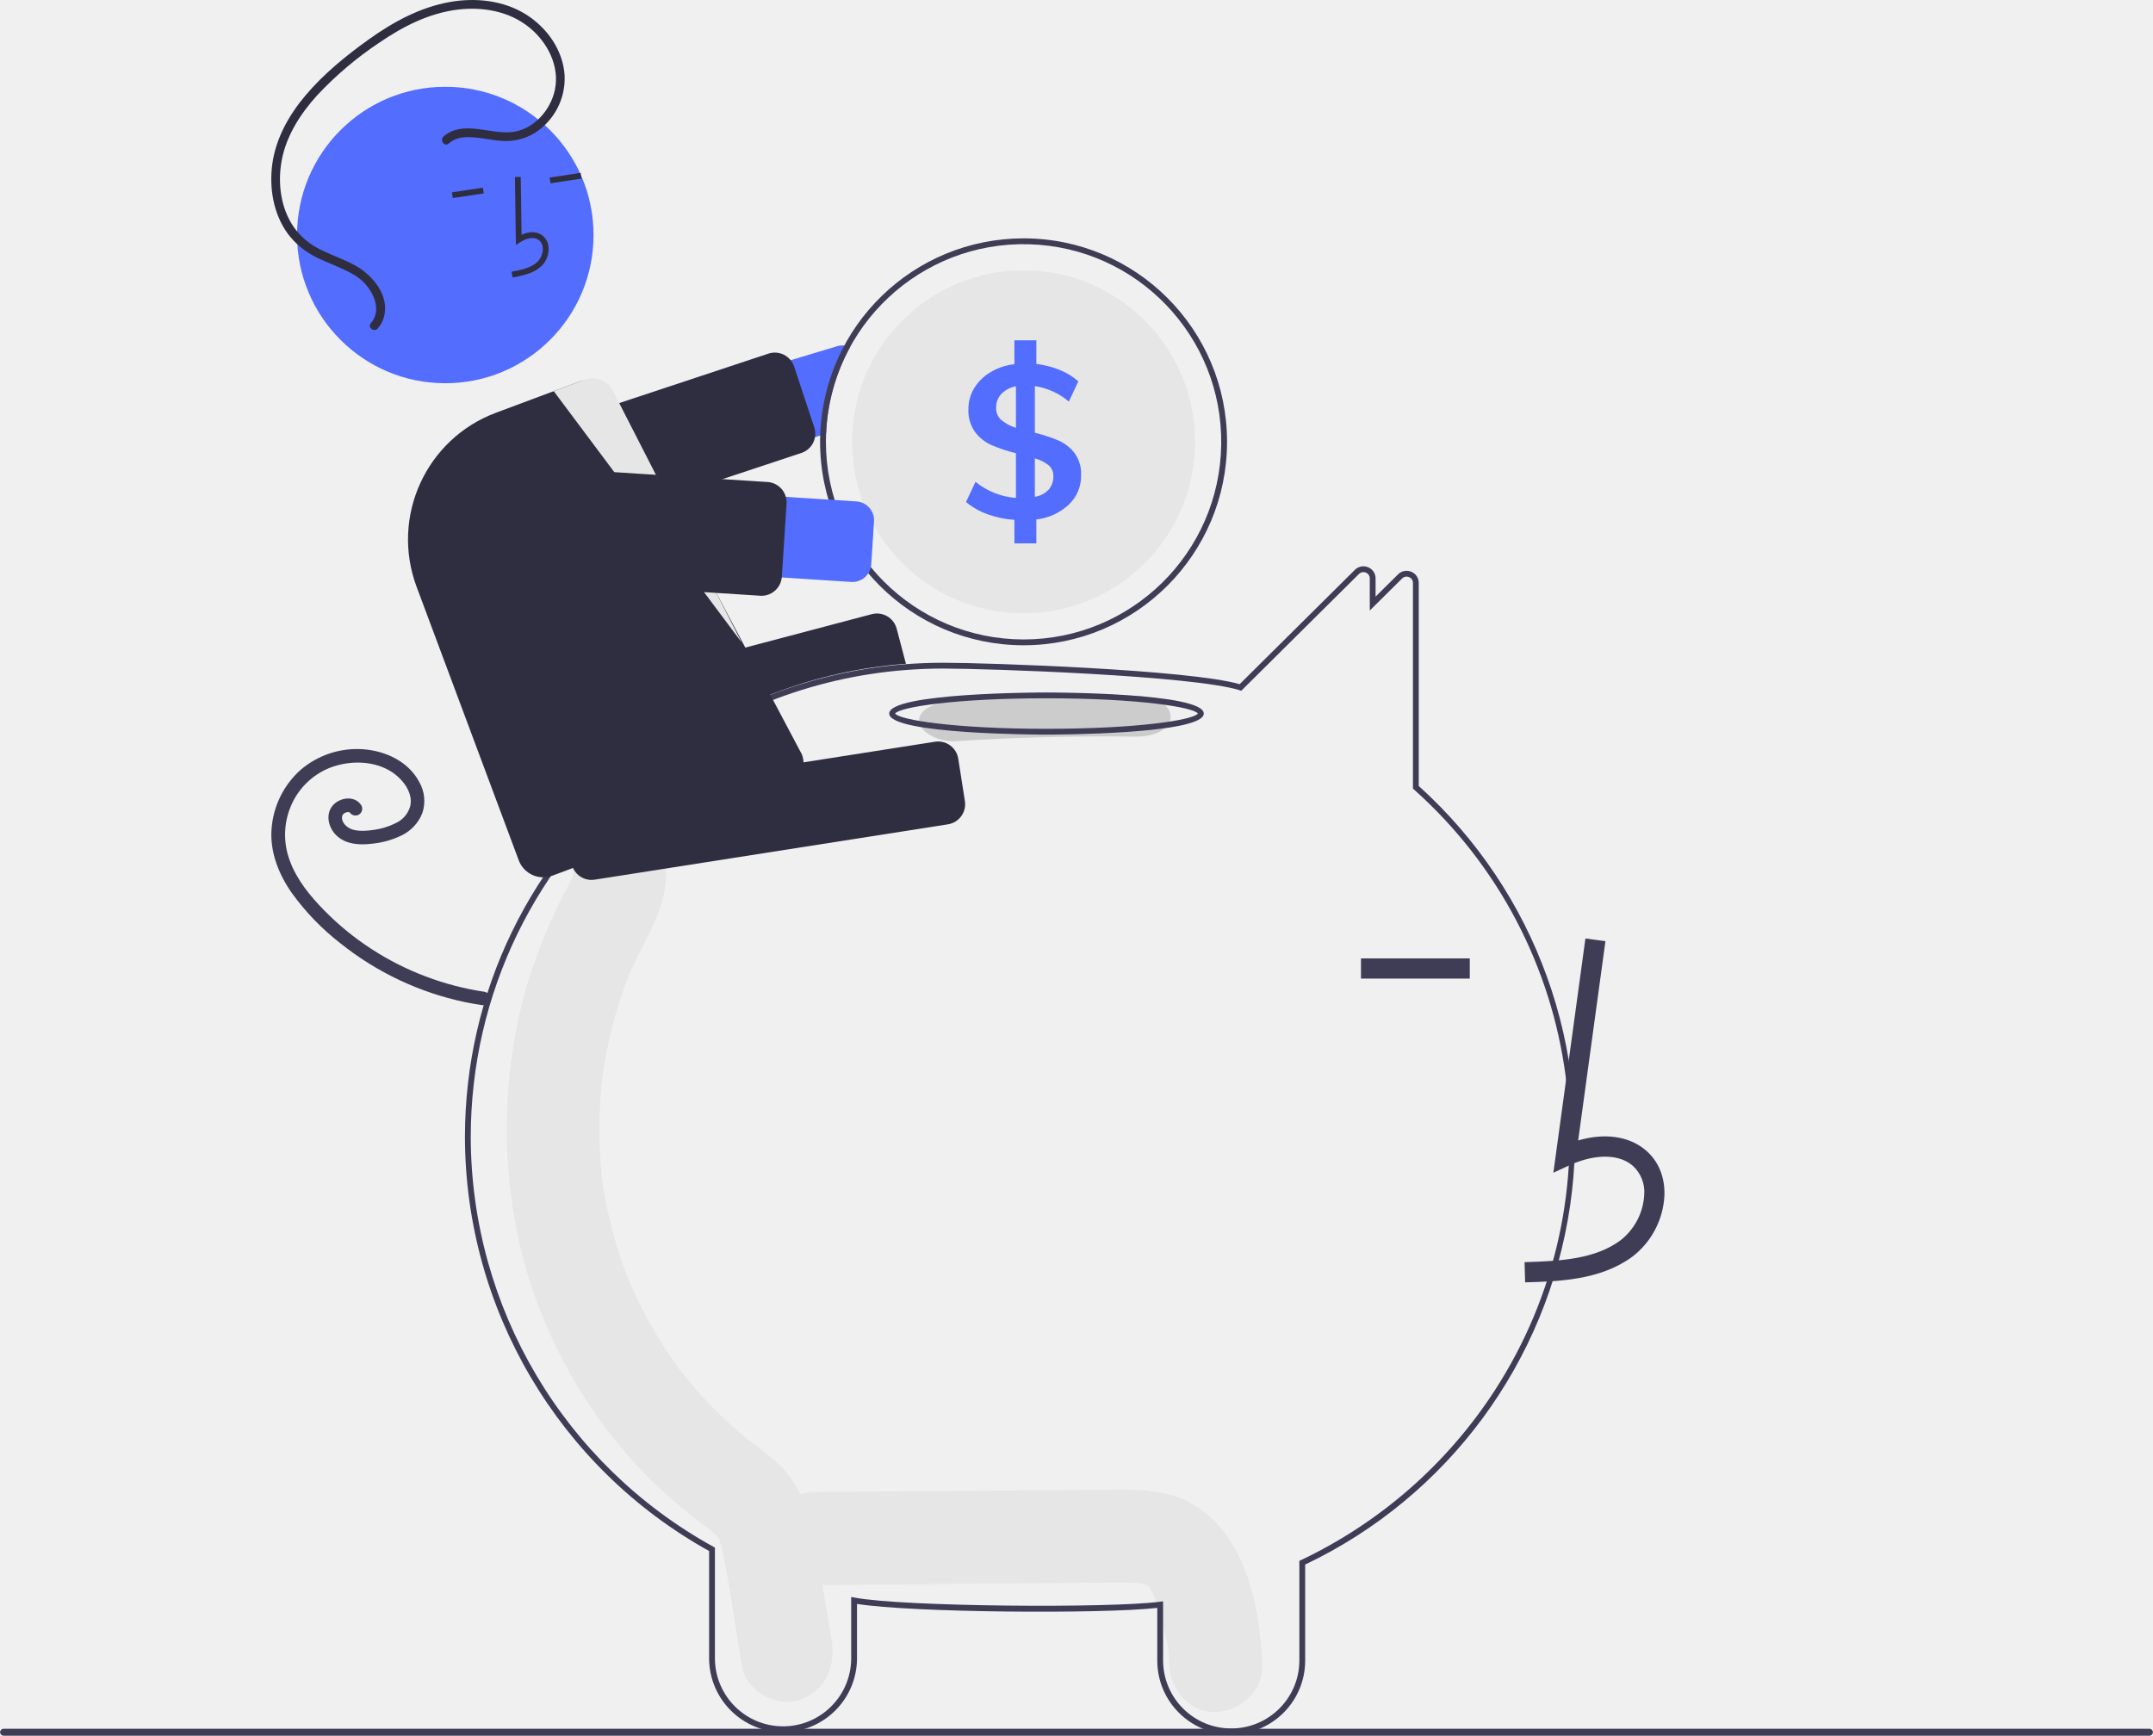
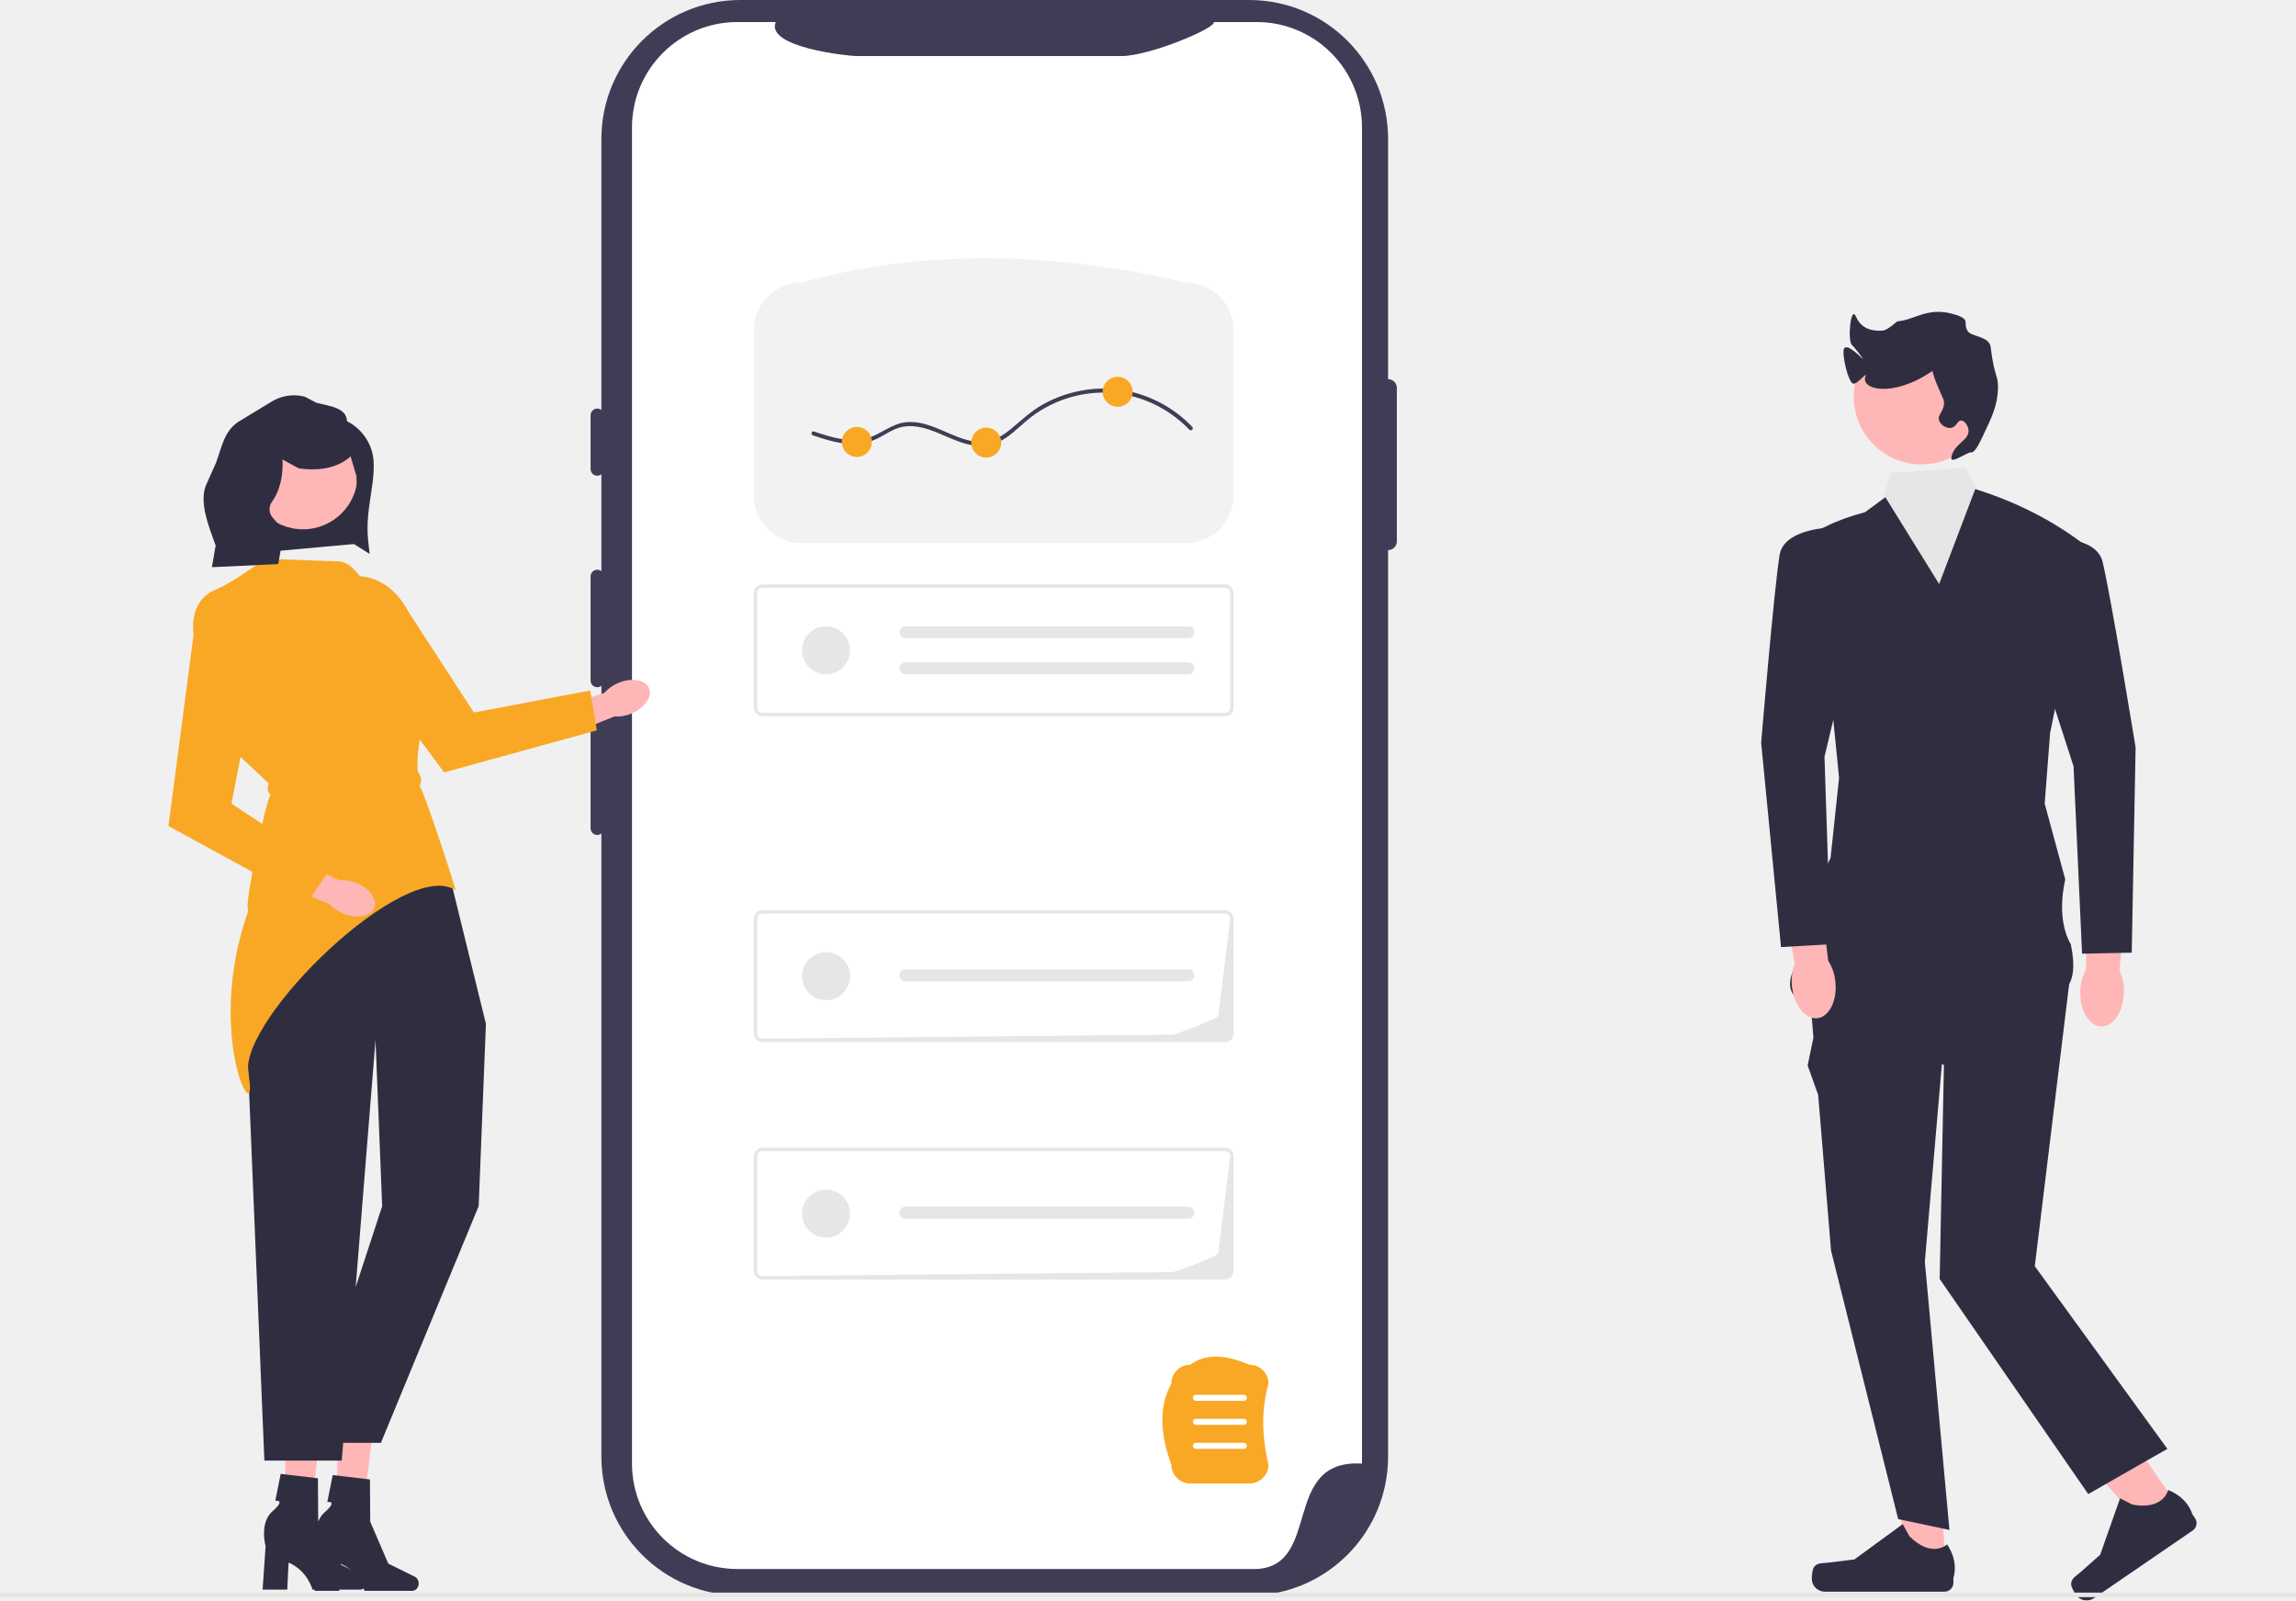
- <svg xmlns="http://www.w3.org/2000/svg" data-name="Layer 1" width="740.675" height="597.175" viewBox="0 0 740.675 597.175">
-   <path d="M651.612,679.719c-5.122-7.172-12.055-12.419-20.771-14.383-7.601-1.713-15.416-1.421-23.142-1.361l-97.692.753c-8.367.065-16.389,7.313-16,16,.386,8.614,7.032,16.069,16,16q42.926-.331,85.851-.662c6.747-.052,13.497-.174,20.244-.152,1.515.005,3.024.085,4.538.102.367.004.631.001.818-.007.047.014.086.027.147.044.79.217,1.6.366,2.394.572-.278.008.515.503.914.671.055.108.171.299.366.595.272.51,1.077,2.059,1.11,2.01a71.762,71.762,0,0,1,2.987,9.393c1.859,7.047,2.268,8.52,2.536,15.132.338,8.352,7.117,16.398,16,16,8.379-.375,16.363-7.042,16-16C663.3,709.333,660.651,692.377,651.612,679.719Z" transform="translate(-229.6623 -151.4124)" fill="#e6e6e6" />
-   <path d="M515.749,715.825c-1.835-11.12-3.635-22.246-5.505-33.36-1.898-11.274-5.774-21.598-14.548-28.997-2.344-1.977-4.775-3.823-7.216-5.663-.858-.647-1.715-1.295-2.563-1.956-.051-.04-.083-.064-.127-.099-.093-.08-.205-.176-.355-.303-3.657-3.095-7.19-6.327-10.556-9.763q-4.483-4.577-8.575-9.545-1.022-1.241-2.019-2.504c-.114-.145-.729-.94-1.135-1.459-.377-.519-1.066-1.457-1.182-1.621q-1.164-1.646-2.286-3.322a156.126,156.126,0,0,1-13.187-24.115q-.547-1.251-1.068-2.517c-.093-.258-.214-.588-.374-1.029-.741-2.038-1.481-4.074-2.159-6.137q-2.16-6.571-3.714-13.336-.768-3.34-1.383-6.715-.317-1.735-.593-3.478c-.03-.193-.21-1.446-.316-2.154-.078-.712-.224-1.972-.243-2.166q-.176-1.756-.312-3.516-.307-3.96-.415-7.933-.185-7.061.253-14.122c.166-2.645.402-5.282.693-7.915.018-.162.031-.29.044-.406.018-.118.038-.251.062-.417.215-1.455.442-2.908.695-4.356a159.294,159.294,0,0,1,3.739-16.313q1.088-3.809,2.363-7.555.568-1.663,1.173-3.314c-.026.071,1.182-3.016,1.198-3.119,4.795-11.329,12.638-21.657,12.648-34.526.007-8.713-7.364-17.06-16-16.657a16.625,16.625,0,0,0-16,16.657c0,.196-.001.363-.001.525-.081.271-.148.498-.208.698-.935,2.032-2.081,3.963-3.107,5.944-2.811,5.423-5.209,11.025-7.488,16.708a159.825,159.825,0,0,0-8.529,28.628,182.098,182.098,0,0,0-.968,65.04c6.204,37.813,26.662,74.009,55.103,98.339,2.468,2.111,4.997,4.152,7.549,6.151,1.056.827,2.121,1.639,3.191,2.446.506.381,2.602,2.034,1.68,1.233,1.982,1.692,2.817,2.543,3.326,3.789.074.288.174.678.311,1.211.359,1.405.7,2.808.983,4.233,2.476,12.451,4.196,25.112,6.264,37.644,1.421,8.611,12.022,14.215,19.682,11.634C513.49,733.312,517.272,725.051,515.749,715.825Z" transform="translate(-229.6623 -151.4124)" fill="#e6e6e6" />
-   <path d="M653.23,748.12a25.374,25.374,0,0,1-25.44-25.25V704.619c-19.109,2.139-84.543,1.644-103.3-1.37v18.892a25.441,25.441,0,0,1-50.88,0v-37.092a163.307,163.307,0,0,1-84-142.388c0-49.83,22.583-96.314,61.959-127.534a164.075,164.075,0,0,1,89.323-35.173c4.427-.347,8.881-.523,13.239-.523,15.352,0,84.619,2.372,101.998,7.372L695.756,347.48a4.16,4.16,0,0,1,4.55-.907,4.1,4.1,0,0,1,2.584,3.847v6.252l7.716-7.642a4.151,4.151,0,0,1,4.546-.908,4.102,4.102,0,0,1,2.587,3.848v69.865a162.759,162.759,0,0,1-39.07,267.866v33.169A25.374,25.374,0,0,1,653.23,748.12ZM629.79,702.351v20.52a23.441,23.441,0,0,0,46.88,0V688.438l.571-.271a162.456,162.456,0,0,0,66.531-58.182,160.325,160.325,0,0,0-27.699-206.96l-.332-.298V351.97a2.103,2.103,0,0,0-1.342-1.996,2.149,2.149,0,0,0-2.381.473l-11.127,11.021V350.42a2.103,2.103,0,0,0-1.342-1.996,2.154,2.154,0,0,0-2.385.477l-40.476,40.164-.575-.18c-16.156-5.057-86.513-7.454-101.982-7.454-4.306,0-8.707.174-13.082.517a162.075,162.075,0,0,0-88.237,34.746c-38.895,30.838-61.202,76.751-61.202,125.967A161.315,161.315,0,0,0,475.094,683.585l.516.286v38.27a23.441,23.441,0,0,0,46.88,0V700.854l1.185.223c16.856,3.171,87.832,3.671,104.985,1.421Z" transform="translate(-229.6623 -151.4124)" fill="#3f3d56" />
-   <path d="M517.66,270.53,406.92,303.81a13.882,13.882,0,0,0,7.99,26.59l96.91-29.13,2.03-.61a67.517,67.517,0,0,1,8.29-29.86,6.165,6.165,0,0,0-2-.52A6.367,6.367,0,0,0,517.66,270.53Z" transform="translate(-229.6623 -151.4124)" fill="#536dfe" />
-   <path d="M412.995,337.495a7.013,7.013,0,0,1-6.638-4.801l-6.925-20.896a6.999,6.999,0,0,1,4.443-8.847l90.131-29.87a7,7,0,0,1,8.847,4.442l6.925,20.896a6.976,6.976,0,0,1-4.193,8.759q-.125.047-.252.088l-90.129,29.869A7.003,7.003,0,0,1,412.995,337.495Z" transform="translate(-229.6623 -151.4124)" fill="#2f2e41" />
-   <path d="M581.79,233.42a70.031,70.031,0,0,0-69.97,67.85c-.02.71-.03,1.43-.03,2.15a70,70,0,1,0,70-70Zm0,138a68.071,68.071,0,0,1-68-68q0-1.395.06-2.76A67.998,67.998,0,1,1,581.79,371.42Z" transform="translate(-229.6623 -151.4124)" fill="#3f3d56" />
-   <path d="M640.79,303.42a59,59,0,0,1-118,0c0-1.87.09-3.71.26-5.53A59,59,0,0,1,640.79,303.42Z" transform="translate(-229.6623 -151.4124)" fill="#e6e6e6" />
-   <path d="M599.36,307.34a14.048,14.048,0,0,0-5.47-4.33,53.139,53.139,0,0,0-8.22-2.7V284.25a23.396,23.396,0,0,1,11.69,5.33l3.26-6.95a21.561,21.561,0,0,0-6.36-3.93,31.259,31.259,0,0,0-8.07-2.07v-8.14h-7.55v8.22a20.672,20.672,0,0,0-8.25,2.77,16.399,16.399,0,0,0-5.59,5.48,13.771,13.771,0,0,0-1.99,7.29,12.463,12.463,0,0,0,2.29,7.8,14.51,14.51,0,0,0,5.7,4.52,52.692,52.692,0,0,0,8.36,2.77v15.39A24.988,24.988,0,0,1,565.25,317.18l-3.26,6.96a24.58,24.58,0,0,0,7.44,4.22,34.161,34.161,0,0,0,9.21,1.92v8.07h7.55v-8.22a19.538,19.538,0,0,0,11.21-5.14,13.59,13.59,0,0,0,4.18-10.1A12.055,12.055,0,0,0,599.36,307.34Zm-20.2-8.73a14.499,14.499,0,0,1-5.03-2.7,5.32,5.32,0,0,1-1.78-4.18,6.726,6.726,0,0,1,1.82-4.81,9.202,9.202,0,0,1,4.99-2.59Zm11.25,21.28a8.557,8.557,0,0,1-4.74,2.47V309.12a13.24,13.24,0,0,1,4.74,2.37,4.658,4.658,0,0,1,1.63,3.7A6.804,6.804,0,0,1,590.41,319.89Z" transform="translate(-229.6623 -151.4124)" fill="#536dfe" />
-   <path d="M416.209,422.184a7.023,7.023,0,0,1-6.775-5.216l-3.77-14.27a7.004,7.004,0,0,1,4.975-8.551l118.941-31.43a7.015,7.015,0,0,1,8.551,4.985l3.194,12.09-.598.046a160.163,160.163,0,0,0-84.108,31.871l-.173.084-38.46,10.16A6.963,6.963,0,0,1,416.209,422.184Z" transform="translate(-229.6623 -151.4124)" fill="#2f2e41" />
-   <path d="M396.51,492.671a98.108,98.108,0,0,1-39.122-14.792A95.527,95.527,0,0,1,341.214,464.65c-4.828-4.924-9.447-10.521-11.838-17.079a25.299,25.299,0,0,1,.331-18.769,24.334,24.334,0,0,1,13.169-13.126c5.99-2.389,13.226-2.644,19.055-.028a17.089,17.089,0,0,1,6.964,5.606,11.435,11.435,0,0,1,1.81,3.758,7.674,7.674,0,0,1,.09,3.759,9.016,9.016,0,0,1-4.774,5.723,24.068,24.068,0,0,1-8.152,2.486c-2.86.39-6.969.745-9.268-1.551a4.669,4.669,0,0,1-1.093-1.611,3.114,3.114,0,0,1-.172-1.458c-.034.217.139-.472.129-.445-.036.102-.194.35.03-.031a3.397,3.397,0,0,1,.233-.363c-.076.098-.243.262.055-.019a1.962,1.962,0,0,1,.914-.564c.138-.04.279-.072.418-.11.353-.096-.352.005.009-.006.139-.004.28-.001.419-.007.354-.016-.349-.097-.01-.011.132.033.262.065.392.106.282.089-.2-.207-.009.014.224.259-.235-.252.019-.001a4.624,4.624,0,0,1,.358.394,2.359,2.359,0,0,0,3.315,0,2.399,2.399,0,0,0,0-3.315c-2.311-2.865-6.877-2.157-9.215.264-2.982,3.088-1.801,7.983,1.1,10.678,3.284,3.051,7.934,3.263,12.158,2.751a29.817,29.817,0,0,0,10.269-2.902,14.398,14.398,0,0,0,7.024-7.588,13.174,13.174,0,0,0-1.056-10.769c-3.729-7.011-11.452-10.606-19.084-11.228a29.812,29.812,0,0,0-21.819,7.163,30.154,30.154,0,0,0-9.888,20.075c-.666,7.996,2.436,15.761,6.959,22.214a84.627,84.627,0,0,0,16.779,17.353,102.473,102.473,0,0,0,42.812,20.191q2.792.577,5.615.988a2.421,2.421,0,0,0,2.883-1.637,2.361,2.361,0,0,0-1.637-2.883Z" transform="translate(-229.6623 -151.4124)" fill="#3f3d56" />
-   <path d="M619.895,390.794q-30.663-.433-61.133,1.556c-6.943.453-12.951,2.907-12.951,7.032,0,3.449,5.96,7.489,12.951,7.032q30.454-1.989,61.133-1.556C636.569,405.094,636.559,391.029,619.895,390.794Z" transform="translate(-229.6623 -151.4124)" fill="#ccc" />
-   <path d="M589.682,404.162c-2.209,0-54.106-.083-54.106-7.251,0-7.168,51.896-7.25,54.106-7.25s54.106.083,54.106,7.25C643.787,404.079,591.891,404.162,589.682,404.162Zm-52.076-7.251c1.42,2.173,20.496,5.251,52.076,5.251s50.656-3.078,52.076-5.251c-1.42-2.173-20.496-5.25-52.076-5.25S539.025,394.738,537.605,396.911Z" transform="translate(-229.6623 -151.4124)" fill="#3f3d56" />
-   <path d="M754.336,592.612c11.488-.319,25.786-.718,36.801-8.764a28.262,28.262,0,0,0,11.121-21.103c.225-6.355-2.071-11.901-6.465-15.614-5.753-4.861-14.154-6.002-23.207-3.341l9.38-68.548-6.886-.943L764.052,554.885l5.75-2.639c6.666-3.058,15.817-4.614,21.504.192a12.215,12.215,0,0,1,4.006,10.062,21.361,21.361,0,0,1-8.275,15.735c-8.572,6.261-19.969,7.069-32.895,7.43Z" transform="translate(-229.6623 -151.4124)" fill="#3f3d56" />
-   <rect x="468.203" y="329.741" width="37.432" height="6.95" fill="#3f3d56" />
-   <path d="M433.148,454.15a7.012,7.012,0,0,1-6.904-5.917L423.959,433.651a7.008,7.008,0,0,1,5.832-8L551.322,406.609a7.007,7.007,0,0,1,7.999,5.832l2.285,14.582a7.007,7.007,0,0,1-5.832,8l-121.531,19.042A7.096,7.096,0,0,1,433.148,454.15Z" transform="translate(-229.6623 -151.4124)" fill="#2f2e41" />
-   <circle cx="153.189" cy="80.855" r="51" fill="#536dfe" />
-   <path d="M411.727,245.463a12.095,12.095,0,0,0,4.367-2.676,8.133,8.133,0,0,0,2.255-6.483,5.472,5.472,0,0,0-2.512-4.164c-1.846-1.135-4.285-1.092-6.747.049l-.284-19.908-2.0.028.334,23.404,1.522-.998c1.765-1.156,4.302-1.994,6.127-.872a3.514,3.514,0,0,1,1.573,2.69,6.146,6.146,0,0,1-1.676,4.834c-2.168,2.151-5.377,2.872-9.039,3.531l.354,1.968A32.963,32.963,0,0,0,411.727,245.463Z" transform="translate(-229.6623 -151.4124)" fill="#2f2e41" />
-   <rect x="418.838" y="211.679" width="10.772" height="2" transform="translate(-256.7253 -85.49311) rotate(-8.61162)" fill="#2f2e41" />
-   <rect x="385.221" y="216.769" width="10.772" height="2" transform="translate(-257.8664 -90.46937) rotate(-8.61162)" fill="#2f2e41" />
-   <path d="M416.555,453.258a9.03,9.03,0,0,1-8.434-5.855L372.957,353.235a46.532,46.532,0,0,1,27.284-59.802L428.833,282.756a8.958,8.958,0,0,1,6.878.239,8.832,8.832,0,0,1,4.675,4.986L505.523,410.964a9.002,9.002,0,0,1-5.257,11.638L419.7,452.687A8.976,8.976,0,0,1,416.555,453.258Z" transform="translate(-229.6623 -151.4124)" fill="#2f2e41" />
-   <path d="M420.158,285.995l64.629,86.426L441.056,286.902a8.079,8.079,0,0,0-10.349-4.846Z" transform="translate(-229.6623 -151.4124)" fill="#e6e6e6" />
-   <path d="M522.49,351.63l-115.395-7.433a13.879,13.879,0,1,1,1.784-27.701l115.395,7.433a6.499,6.499,0,0,1,6.069,6.904l-.949,14.729a6.501,6.501,0,0,1-6.905,6.069Z" transform="translate(-229.6623 -151.4124)" fill="#536dfe" />
-   <path d="M491.655,356.395q-.229,0-.458-.015h-0l-94.756-6.104a6.999,6.999,0,0,1-6.536-7.435l1.62-25.158a7,7,0,0,1,7.436-6.535l94.756,6.103a7.008,7.008,0,0,1,6.535,7.435l-1.62,25.159a7.019,7.019,0,0,1-4.546,6.111A6.926,6.926,0,0,1,491.655,356.395Z" transform="translate(-229.6623 -151.4124)" fill="#2f2e41" />
-   <path d="M382.267,198.353c6.709-5.77,15.923-.608,23.617-1.512,7.361-.865,13.174-7.468,14.659-14.482,1.732-8.184-2.516-16.383-8.777-21.486-6.857-5.589-15.952-7.193-24.57-6.159-9.878,1.185-18.911,5.789-27.017,11.359a121.85,121.85,0,0,0-21.442,18.169c-5.751,6.352-10.624,13.923-12.18,22.47-1.414,7.768-.334,16.375,4.258,22.955a24.205,24.205,0,0,0,9.474,7.805c3.937,1.933,8.138,3.316,11.952,5.502,5.768,3.305,11.374,10.159,9.567,17.291a9.793,9.793,0,0,1-2.226,4.19c-1.291,1.433-3.619-.461-2.325-1.897,2.273-2.523,2.183-5.888.972-8.9a16.272,16.272,0,0,0-7.233-7.954c-3.993-2.283-8.401-3.692-12.494-5.772a27.023,27.023,0,0,1-9.911-8.214c-4.898-6.807-6.363-15.666-5.253-23.861,1.202-8.868,5.759-16.927,11.471-23.68,6.216-7.349,13.852-13.571,21.652-19.159,8.37-5.997,17.617-11.067,27.85-12.9,8.87-1.59,18.485-.611,26.241,4.223,7.24,4.512,12.792,12.274,13.344,20.947a22.235,22.235,0,0,1-10.376,19.942,19.101,19.101,0,0,1-11.41,2.643c-4.262-.273-8.527-1.578-12.816-1.215a8.941,8.941,0,0,0-5.268,2.128c-1.466,1.261-3.213-1.181-1.759-2.431Z" transform="translate(-229.6623 -151.4124)" fill="#2f2e41" />
-   <path d="M969.147,748.588H230.853a1.191,1.191,0,0,1,0-2.381H969.147a1.191,1.191,0,0,1,0,2.381Z" transform="translate(-229.6623 -151.4124)" fill="#3f3d56" />
+ <svg xmlns="http://www.w3.org/2000/svg" width="851.034" height="593.126" viewBox="0 0 851.034 593.126">
+   <g>
+     <polygon points="106.029 527.613 119.193 527.924 114.22 567.999 105.3 567.789 106.029 527.613" fill="#ffb6b6" />
+     <path d="M135.904,586.399l-0-0c0-1.088-.566-2.072-1.44-2.504l-9.824-4.853-6.698-15.535-.101-15.651-13.802-1.623-1.996,9.97s4.11-.613-.964,3.792c-5.074,4.405-2.631,13.024-2.631,13.024l-1.107,16.109h9.134l.49-10.018c7.104,3.014,8.846,10.018,8.846,10.018h17.706c1.319,0,2.389-1.222,2.389-2.729h0l0-0Z" fill="#2f2e41" />
+   </g>
+   <g>
+     <polygon points="125.311 528.054 138.475 528.365 133.503 568.44 124.583 568.23 125.311 528.054" fill="#ffb6b6" />
+     <path d="M155.187,586.84l-0-0c0-1.088-.566-2.072-1.44-2.504l-9.824-4.853-6.698-15.535-.101-15.651-13.802-1.623-1.996,9.97s4.11-.613-.964,3.792c-5.074,4.405-2.631,13.024-2.631,13.024l-1.107,16.109h9.134l.49-10.018c7.104,3.014,8.846,10.018,8.846,10.018h17.706c1.319,0,2.389-1.222,2.389-2.729h0l0-0Z" fill="#2f2e41" />
+   </g>
+   <path d="M110.215,292.991h0l-14.923,35.633c-4.975,11.878-6.551,24.905-4.553,37.626l7.253,175.054h28.677l12.517-155.886,2.47,61.577-28.708,87.732h28.235l36.242-87.733,2.687-67.555-12.876-52.422-57.02-34.028h0Z" fill="#2f2e41" />
+   <g>
+     <path id="b-166" d="M514.509,140.519h0V51.514C514.509,23.063,491.446,0,462.996,0h-188.574c-28.45-0-51.514,23.063-51.514,51.513v488.291c0,28.45,23.063,51.514,51.514,51.514h188.573c28.45,0,51.514-23.063,51.514-51.514V203.875h0c1.792,0,3.245-1.453,3.245-3.245l.002-56.866c0-1.792-1.453-3.245-3.245-3.245l-0,0Z" fill="#3f3d56" />
+     <path id="c-167" d="M504.836,47.23v495.189c-30.105-1.849-14.792,37.818-39.056,39.064h-192.443c-21.579,.003-39.075-17.486-39.082-39.064V47.23c.006-21.578,17.502-39.066,39.08-39.064h14.192c-3.865,9.505,27.328,12.597,29.719,12.6h98.559c10.26-.013,35.014-10.385,34.113-12.6h15.854c21.57,.004,39.056,17.486,39.064,39.056l0,.007h-0Z" fill="#fff" />
+     <g>
+       <path d="M221.39,151.421c-1.372,0-2.488,1.116-2.488,2.488v19.907c0,1.372,1.116,2.488,2.488,2.488s2.488-1.116,2.488-2.488v-19.907c0-1.372-1.116-2.488-2.488-2.488Z" fill="#3f3d56" />
+       <path d="M221.39,211.144c-1.372,0-2.488,1.116-2.488,2.488v38.571c0,1.372,1.116,2.488,2.488,2.488s2.488-1.116,2.488-2.488v-38.571c0-1.372-1.116-2.488-2.488-2.488Z" fill="#3f3d56" />
+       <path d="M221.39,265.889c-1.372,0-2.488,1.116-2.488,2.488v38.571c0,1.372,1.116,2.488,2.488,2.488s2.488-1.116,2.488-2.488v-38.571c0-1.372-1.116-2.488-2.488-2.488Z" fill="#3f3d56" />
+     </g>
+   </g>
+   <g>
+     <polygon points="808.331 559.842 796.522 567.931 759.701 526.233 777.13 514.295 808.331 559.842" fill="#ffb6b6" />
+     <path d="M767.691,587.29h0c.057,.871,1.232,3.003,1.725,3.723h0c1.516,2.213,4.54,2.778,6.753,1.262l36.568-25.053c1.51-1.034,1.895-3.097,.861-4.607l-1.043-1.522s-1.326-5.815-8.914-8.903c0,0-1.603,7.587-13.259,5.409l-4.571-2.298-7.367,20.913-7.494,6.614c-1.64,1.447-3.401,2.28-3.26,4.462l-0,0,0,0Z" fill="#2f2e41" />
+   </g>
+   <g>
+     <polygon points="721.269 581.316 706.956 581.314 700.147 526.105 717.667 528.287 721.269 581.316" fill="#ffb6b6" />
+     <path d="M672.23,580.991h0c-.446,.751-.681,3.173-.681,4.046h0c0,2.683,2.175,4.858,4.858,4.858h44.327c1.83,0,3.314-1.484,3.314-3.314v-1.845s2.193-5.547-2.322-12.383c0,0-5.611,5.353-13.995-3.031l-2.472-4.479-17.897,13.089-9.92,1.221c-2.17,.267-4.094-.041-5.211,1.839h-0v0Z" fill="#2f2e41" />
+   </g>
+   <path id="d-168" d="M671.085,371.505l1.077,13.019-2.143,10.353,3.903,10.915,4.774,57.71,24.884,99.498,19,4-9.121-99.387,7.075-81.978-49.449-14.13Z" fill="#2f2e41" />
+   <path id="e-169" d="M751.825,314.985l-72.666,1.009-8.074,55.508,49.449,23.213-1.577,79.276,55.071,79.72,29.331-16.758-49.149-67.7,13.763-112.89-16.148-41.378h0Z" fill="#2f2e41" />
+   <path id="f-170" d="M698.034,184.487l-12.82,16.453,6.056,126.155,47.434-1.009,8.074-110.007-10.092-28.259-3.652-6.333-4.367-8.2-28,2-2.633,9.2h-0Z" fill="#e6e6e6" />
+   <path id="g-171" d="M679.103,262.504l2.564,25.783-3.15,29.67-3.937,8.044-9,32s-9.185,13.994,11,15,86.346-5.541,86.346-5.541c0,0,8.249-.203,4.654-17.459-5.807-9.98-2.063-24.044-2.063-24.044l-7.637-28.136,2.018-26.24,14.13-68.629c-12.549-9.862-26.604-16.92-41.884-21.7l-13.383,35.19-19.925-32.162-7.569,5.551c-10.209,2.677-19.194,6.794-26.3,13.12l14.136,59.553Z" fill="#2f2e41" />
+   <path id="h-172" d="M439.546,201.291h-142.435c-9.763-.011-17.675-7.923-17.686-17.686v-61.225c.011-9.763,7.923-17.675,17.686-17.686,45.45-12.592,93.118-11.412,142.435,0,9.763,.012,17.674,7.923,17.685,17.686v61.225c-.011,9.763-7.922,17.674-17.685,17.686h-0Z" fill="#f2f2f2" />
+   <g id="i" transform="translate(0 -32.533)">
+     <path id="j-173" d="M454.057,297.99h-171.456c-1.753-.002-3.173-1.422-3.175-3.175v-42.53c.002-1.753,1.422-3.173,3.175-3.175h171.456c1.753,.002,3.173,1.422,3.175,3.175v42.531c-.002,1.753-1.422,3.173-3.175,3.175v-.001Zm-171.456-47.61c-1.052,.001-1.904,.853-1.905,1.905v42.531c.001,1.052,.853,1.904,1.905,1.905h171.456c1.052-.001,1.904-.853,1.905-1.905v-42.531c-.001-1.052-.853-1.904-1.905-1.905h-171.456Z" fill="#e6e6e6" />
+     <path id="k-174" d="M335.625,264.656c-1.227,.026-2.201,1.042-2.176,2.269,.025,1.191,.985,2.15,2.176,2.176h104.778c1.227,.047,2.26-.91,2.307-2.137,.047-1.227-.91-2.26-2.137-2.306h-104.948v-.002Z" fill="#e6e6e6" />
+     <path id="l-175" d="M335.625,277.995c-1.227,.026-2.201,1.042-2.176,2.269,.025,1.191,.985,2.15,2.176,2.176h104.778c1.227,.047,2.26-.91,2.307-2.137,.047-1.227-.91-2.26-2.137-2.306h-104.948v-.002Z" fill="#e6e6e6" />
+     <circle id="m" cx="306.192" cy="273.551" r="8.891" fill="#e6e6e6" />
+   </g>
+   <g id="n" transform="translate(0 0.223)">
+     <path id="o-176" d="M454.057,473.99h-171.456c-1.753-.002-3.173-1.422-3.175-3.175v-42.53c.002-1.753,1.422-3.173,3.175-3.175h171.456c1.753,.002,3.173,1.422,3.175,3.175v42.531c-.002,1.753-1.422,3.173-3.175,3.175v-.001Zm-171.456-47.61c-1.052,.001-1.904,.853-1.905,1.905v42.531c.001,1.052,.853,1.904,1.905,1.905l151.979-1.498c1.052-.001,16.999-5.948,17-7l4.382-35.938c-.001-1.052-.853-1.904-1.905-1.905h-171.456Z" fill="#e6e6e6" />
+     <path id="p-177" d="M335.625,446.996c-1.227-.026-2.244,.948-2.269,2.176s.948,2.244,2.176,2.269c.031,.001,.063,.001,.094,0h104.778c1.227,.047,2.26-.91,2.307-2.136,.047-1.227-.91-2.26-2.137-2.307h-104.948v-.002Z" fill="#e6e6e6" />
+     <circle id="q" cx="306.192" cy="449.551" r="8.891" fill="#e6e6e6" />
+   </g>
+   <g id="r" transform="translate(0 0.223)">
+     <path id="s-178" d="M454.057,385.99h-171.456c-1.753-.002-3.173-1.422-3.175-3.175v-42.53c.002-1.753,1.422-3.173,3.175-3.175h171.456c1.753,.002,3.173,1.422,3.175,3.175v42.531c-.002,1.753-1.422,3.173-3.175,3.175v-.001Zm-171.456-47.61c-1.052,.001-1.904,.853-1.905,1.905v42.531c.001,1.052,.853,1.904,1.905,1.905l151.979-1.498c1.052-.001,16.999-5.948,17-7l4.382-35.938c-.001-1.052-.853-1.904-1.905-1.905h-171.456Z" fill="#e6e6e6" />
+     <path id="t-179" d="M335.625,358.996c-1.227-.026-2.244,.948-2.269,2.176s.948,2.244,2.176,2.269c.031,.001,.063,.001,.094,0h104.778c1.227,.047,2.26-.91,2.307-2.136,.047-1.227-.91-2.26-2.137-2.307h-104.948v-.002Z" fill="#e6e6e6" />
+     <circle id="u" cx="306.192" cy="361.551" r="8.891" fill="#e6e6e6" />
+   </g>
+   <g>
+     <circle cx="712.17" cy="147.071" r="25.049" fill="#ffb6b6" />
+     <path d="M730.567,167.652c1.38,.235,3-3.109,4.547-6.366,3.24-6.819,5.3-11.153,5.457-17.28,.134-5.222-1.317-3.851-2.728-15.461-.465-3.829-7.007-3.822-8.339-5.64-2.249-3.071,1.202-4.338-4.394-6.183-10.481-3.456-15.221,1.913-21.877,2.375-.168,.012-3.468,3.239-5.311,3.406-3.229,.292-7.887-.211-9.975-5.13-1.953-4.6-3.246,8.842-1.501,10.505,1.482,1.412,4.038,4.957,4.103,5.215,.074,.292-6.077-6.522-7.104-3.714-.739,2.021,1.587,12.418,3.466,12.809,1.571,.327,5.414-4.853,4.547-2.728-2.011,4.926,10.081,8.07,24.556-1.819,.513-.351,.028,.209,1.819,4.547,2.258,5.472,2.768,5.769,2.728,7.276-.085,3.263-2.535,4.223-1.819,6.366,.58,1.736,2.846,3.079,4.547,2.728,1.919-.396,2.249-2.771,3.638-2.728,1.19,.036,2.603,1.829,2.728,3.638,.265,3.811-5.378,4.86-6.366,10.004-.558,2.903,6.008-2.035,7.276-1.819Z" fill="#2f2e41" />
+   </g>
+   <g>
+     <path id="v-180" d="M787.255,367.879h0c.108-2.805-.456-5.595-1.647-8.137l2.58-29.233-13.95-.82-1.114,29.747c-1.316,2.48-2.019,5.238-2.051,8.045-.175,7.022,3.306,12.804,7.773,12.916s8.232-5.491,8.407-12.512l.002-.007Z" fill="#ffb6b6" />
+     <path id="w-181" d="M757.58,250l11,34,3.158,69.441,18.414-.376,1.429-76.065s-9.177-56.205-12.25-68.838c-3.073-12.633-31.407-7.951-31.407-7.951l9.656,49.79v-0Z" fill="#2f2e41" />
+   </g>
+   <path d="M301.32,161.356c5.202,1.727,10.656,3.476,16.209,3.181,2.527-.134,4.958-.737,7.25-1.809,2.351-1.099,4.499-2.592,6.879-3.634,8.746-3.828,17.419,2.711,25.575,5.166,4.069,1.225,8.349,1.518,12.329-.188,4.398-1.884,7.715-5.48,11.336-8.482,8.118-6.731,18.711-10.361,29.248-10.086,11.559,.301,22.747,5.406,30.707,13.757,.667,.7,1.727-.362,1.061-1.061-6.956-7.298-16.33-12.219-26.311-13.71-10.003-1.494-20.387,.502-29.183,5.484-4.451,2.521-8.021,5.971-11.941,9.192-3.818,3.136-8.063,5.157-13.097,4.49-8.672-1.148-16.131-7.831-25.125-7.225-5.744,.387-9.847,4.709-15.252,6.087-6.448,1.644-13.188-.584-19.284-2.608-.918-.305-1.312,1.143-.399,1.446h0l-0-0Z" fill="#3f3d56" />
+   <circle id="x" cx="317.602" cy="163.793" r="5.556" fill="#f9a826" />
+   <circle id="y" cx="365.566" cy="164.039" r="5.556" fill="#f9a826" />
+   <circle id="a`" cx="414.276" cy="145.192" r="5.556" fill="#f9a826" />
+   <path id="aa-182" d="M91.886,337.949c-16.427,46.772,4.503,83.62,.159,59.85-3.63-19.865,58.223-80.315,76.841-67.85-.39-2.017-12.224-38.387-13.384-38.555,1.623-4.087-.639-4.126-.731-6.22-.352-8.088,1.528-16.484,5.19-25.125,2.4-6.676,2.442-12.412,.116-17.037-2.001-3.801-5.364-6.707-9.415-8.137l-12.2-14.734c-3.178-3.835-7.865-12.11-12.845-12.079l-26.733-.955c-.764-.459-10.151,7.613-19.291,11.574-9.913,4.3-7.868,16.036-7.843,16.186l.023,.14,.109,.1,14.571,42.888,13.165,12.338c-.667,1.934-.5,3.386,.749,4.219-1.793,1.326-9.769,41.007-8.481,42.397v1h0Z" fill="#f9a826" />
+   <g>
+     <path id="ab-183" d="M229.25,253.07c-1.988,.793-3.757,2.051-5.159,3.668l-21.17,7.257,3.748,9.972,21.071-8.435c2.135,.149,4.275-.215,6.241-1.062,4.947-2.053,7.9-6.269,6.592-9.417s-6.376-4.036-11.323-1.983h0v-0Z" fill="#ffb6b6" />
+     <path id="ac-184" d="M116.321,221.067h0l48.295,65.19,56.611-15.59-2.461-14.768-43.108,8.165-24.049-36.972c-7.853-15.18-23.331-18.237-35.288-6.026v.001Z" fill="#f9a826" />
+   </g>
+   <g>
+     <path d="M463.186,549.787h-22.039c-3.849,0-6.98-3.132-6.98-6.98-4.178-11.351-4.705-21.533,0-30.039,0-3.849,3.131-6.98,6.98-6.98,6.517-4.727,14.115-3.292,22.039,0,3.849,0,6.98,3.132,6.98,6.98-2.674,9.624-2.481,19.665,0,30.039,0,3.849-3.131,6.98-6.98,6.98Z" fill="#f9a826" />
+     <g>
+       <path id="ad-185" d="M461.055,519.156h-17.8c-.614,0-1.112-.498-1.112-1.112s.498-1.112,1.112-1.112h17.8c.614,0,1.112,.498,1.112,1.112s-.498,1.112-1.112,1.112h0Z" fill="#fff" />
+       <path id="ae-186" d="M461.055,528.054h-17.8c-.614,0-1.112-.498-1.112-1.112s.498-1.112,1.112-1.112h17.8c.614,0,1.112,.498,1.112,1.112s-.498,1.112-1.112,1.112h0Z" fill="#fff" />
+       <path id="af-187" d="M461.055,536.953h-17.8c-.614,0-1.112-.498-1.112-1.112s.498-1.112,1.112-1.112h17.8c.614,0,1.112,.498,1.112,1.112s-.498,1.112-1.112,1.112h0Z" fill="#fff" />
+     </g>
+   </g>
+   <rect id="ag" y="590.23" width="851.034" height="1.683" fill="#e6e6e6" />
+   <g>
+     <path id="ah-188" d="M664.204,365.547c.723,6.986,4.914,12.277,9.359,11.816,4.445-.461,7.463-6.497,6.74-13.484-.251-2.796-1.167-5.491-2.673-7.861l-3.435-29.569-13.843,1.907,4.856,28.942c-.989,2.627-1.334,5.453-1.006,8.241h0l.003,.007Z" fill="#ffb6b6" />
+     <path id="ai-189" d="M684.574,245.703l5.736-50.392s-28.613-2.453-30.689,10.381c-2.076,12.834-6.833,69.585-6.833,69.585l7.368,75.72,18.387-1.064-2.278-69.475,8.31-34.756v0Z" fill="#2f2e41" />
+   </g>
+   <polygon points="131.845 201.557 93.186 205.077 92.045 164.897 134.162 163.701 131.845 201.557" fill="#2f2e41" />
+   <circle cx="112.296" cy="175.875" r="20.288" fill="#ffb6b6" />
+   <path d="M128.617,156.107c-.143-5.034-6.407-5.579-11.287-6.822l-4.426-2.297c-4.344-1.106-8.953-.328-12.694,2.142l-11.801,7.149c-5.299,3.499-6.141,9.155-8.295,15.128l-3.9,8.744c-2.121,5.88,.682,13.671,2.826,19.543l.899,2.46-1.405,8.052,24.593-1.149,2.186-12.431-4.198-4.719c-1.489-1.674-1.61-4.16-.29-5.971h0c4.749-6.514,3.868-15.643,3.868-15.643l6.01,3.278c3.949,.539,7.467,.48,10.564-.167,3.405-.712,6.299-2.134,8.69-4.255l2.143,7.206c.552,8.969-1.124,11.35-9.118,20.123l14.019,8.801-.518-4.763c-1.233-11.33,2.527-20.265,2-29.486-.364-6.376-4.157-12.057-9.864-14.925h-0Z" fill="#2f2e41" />
+   <g>
+     <path id="aj-190" d="M131.975,327.18c-1.981-.811-4.127-1.136-6.259-.947l-20.267-9.492-4.234,9.776,21.014,8.576c1.432,1.591,3.224,2.816,5.226,3.573,4.984,1.961,10.037,.981,11.284-2.191s-1.781-7.333-6.765-9.294h0Z" fill="#ffb6b6" />
+     <path id="ak-191" d="M73.003,225.694h0l-10.569,80.439,51.544,28.127,8.492-12.33-36.674-24.083,8.397-43.299c4.901-16.373-4.105-29.327-21.189-28.854l-.001,.001Z" fill="#f9a826" />
+   </g>
</svg>
